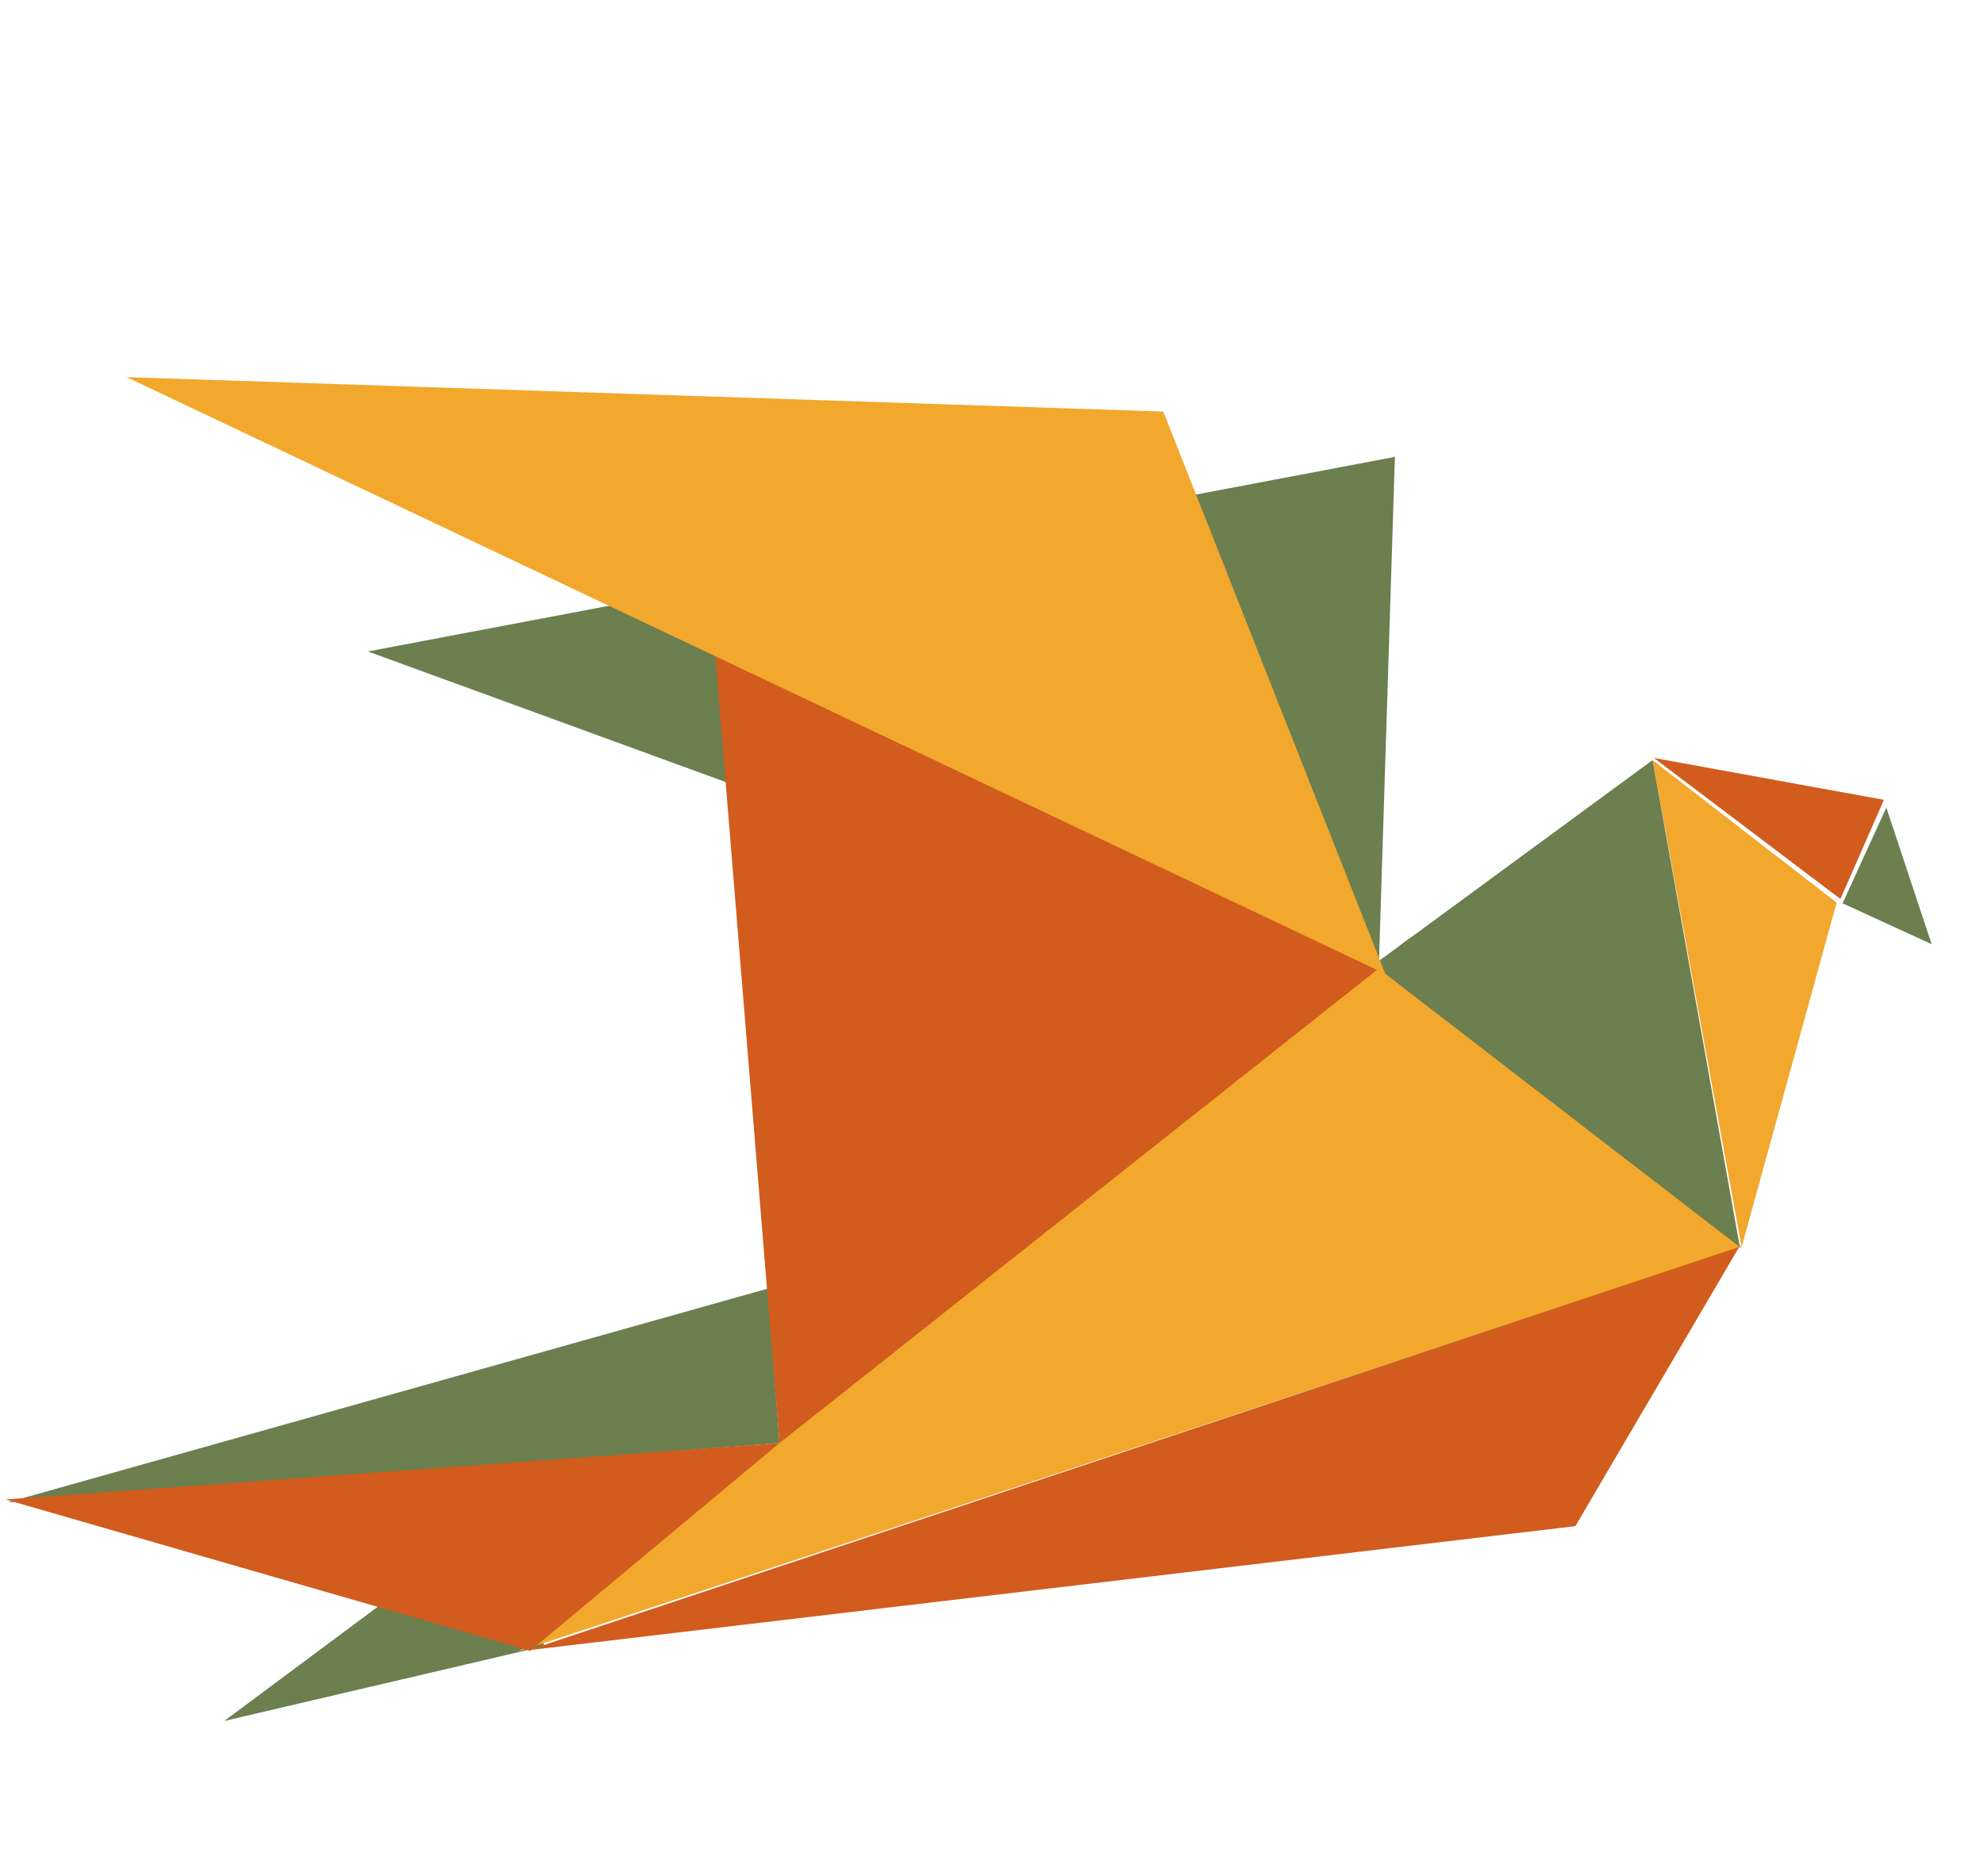
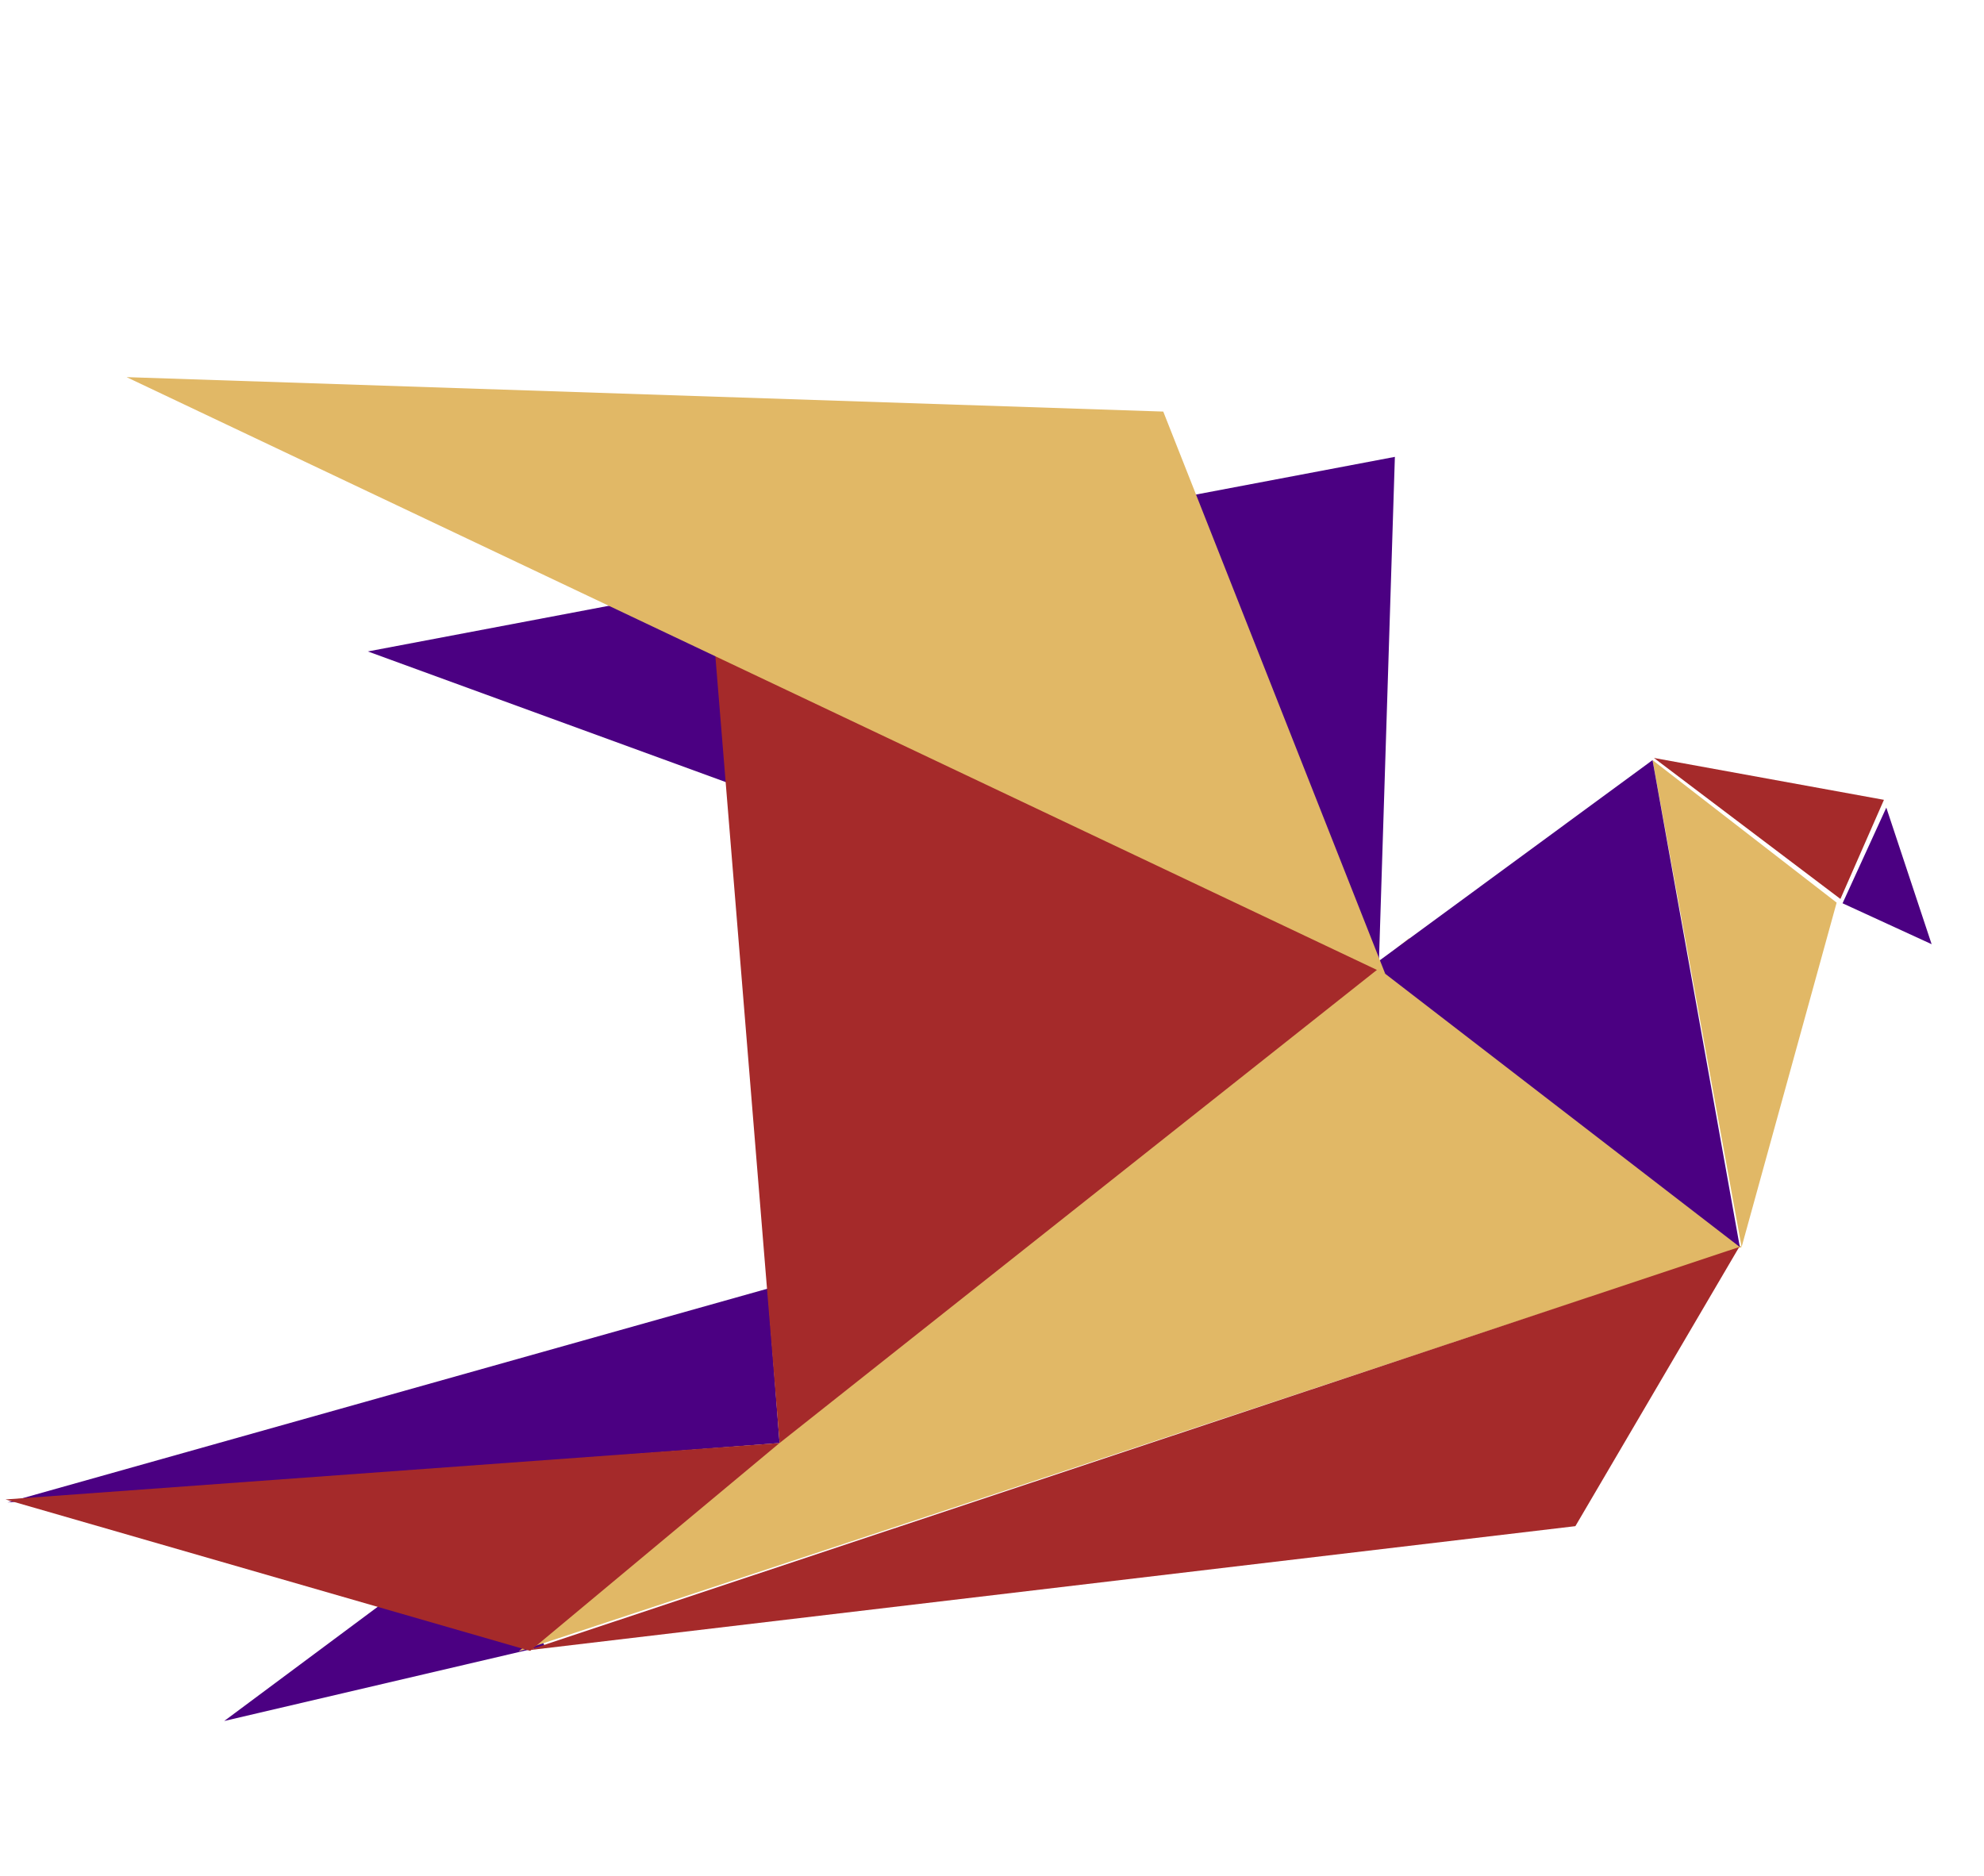
<svg xmlns="http://www.w3.org/2000/svg" width="201" height="190" viewBox="0 0 201 190" fill="none">
-   <path d="M22.716 174.361L49.466 154.459L55.181 166.765L22.716 174.361Z" fill="#6B7F4F" />
-   <path d="M141.318 46.287L37.27 66.001L139.518 103.323L141.318 46.287Z" fill="#6B7F4F" />
-   <path d="M186.071 91.449L176.444 126.344L167.419 77.01L186.071 91.449Z" fill="#F2A72D" />
-   <path d="M52.538 167.311L142.753 95.059L176.445 126.344L52.538 167.311Z" fill="#F2A72D" />
-   <path d="M0.766 152.215L77.776 130.556L78.979 146.198L0.766 152.215Z" fill="#6B7F4F" />
-   <path d="M139.162 97.749L167.42 77.01L176.266 126.344L139.162 97.749Z" fill="#6B7F4F" />
-   <path d="M53.496 167.196L176.192 126.344L159.599 154.621L53.496 167.196Z" fill="#D15C1D" />
-   <path d="M0.557 151.916L78.979 146.198L53.71 167.256L0.557 151.916Z" fill="#D15C1D" />
-   <path d="M167.559 76.791L190.861 81.034L186.452 91.076L167.559 76.791Z" fill="#D15C1D" />
-   <path d="M195.697 95.661L191.105 81.823L186.673 91.516L195.697 95.661Z" fill="#6B7F4F" />
-   <path d="M139.745 98.067L71.76 57.757L78.979 146.198L139.745 98.067Z" fill="#D15C1D" />
-   <path d="M117.854 41.698L12.827 38.209L140.346 98.669L117.854 41.698Z" fill="#F2A72D" />
+   <path d="M22.716 174.361L49.466 154.459L55.181 166.765L22.716 174.361Z" fill="#4B0082" />
+   <path d="M141.316 46.287L37.267 66.001L139.515 103.323L141.316 46.287Z" fill="#4B0082" />
+   <path d="M186.071 91.449L176.444 126.344L167.419 77.01L186.071 91.449Z" fill="#E1B866" />
+   <path d="M52.536 167.311L142.75 95.059L176.442 126.344L52.536 167.311Z" fill="#E1B866" />
+   <path d="M0.766 152.215L77.775 130.556L78.979 146.198L0.766 152.215Z" fill="#4B0082" />
+   <path d="M139.16 97.75L167.418 77.01L176.264 126.344L139.16 97.75Z" fill="#4B0082" />
+   <path d="M53.5 167.196L176.196 126.344L159.603 154.621L53.5 167.196Z" fill="#A52A2A" />
+   <path d="M0.557 151.916L78.979 146.198L53.71 167.256L0.557 151.916Z" fill="#A52A2A" />
+   <path d="M167.561 76.791L190.863 81.034L186.454 91.076L167.561 76.791Z" fill="#A52A2A" />
+   <path d="M195.695 95.661L191.103 81.823L186.671 91.516L195.695 95.661Z" fill="#4B0082" />
+   <path d="M139.747 98.067L71.762 57.757L78.982 146.198L139.747 98.067Z" fill="#A52A2A" />
+   <path d="M117.85 41.698L12.823 38.209L140.343 98.669L117.85 41.698Z" fill="#E1B866" />
</svg>
